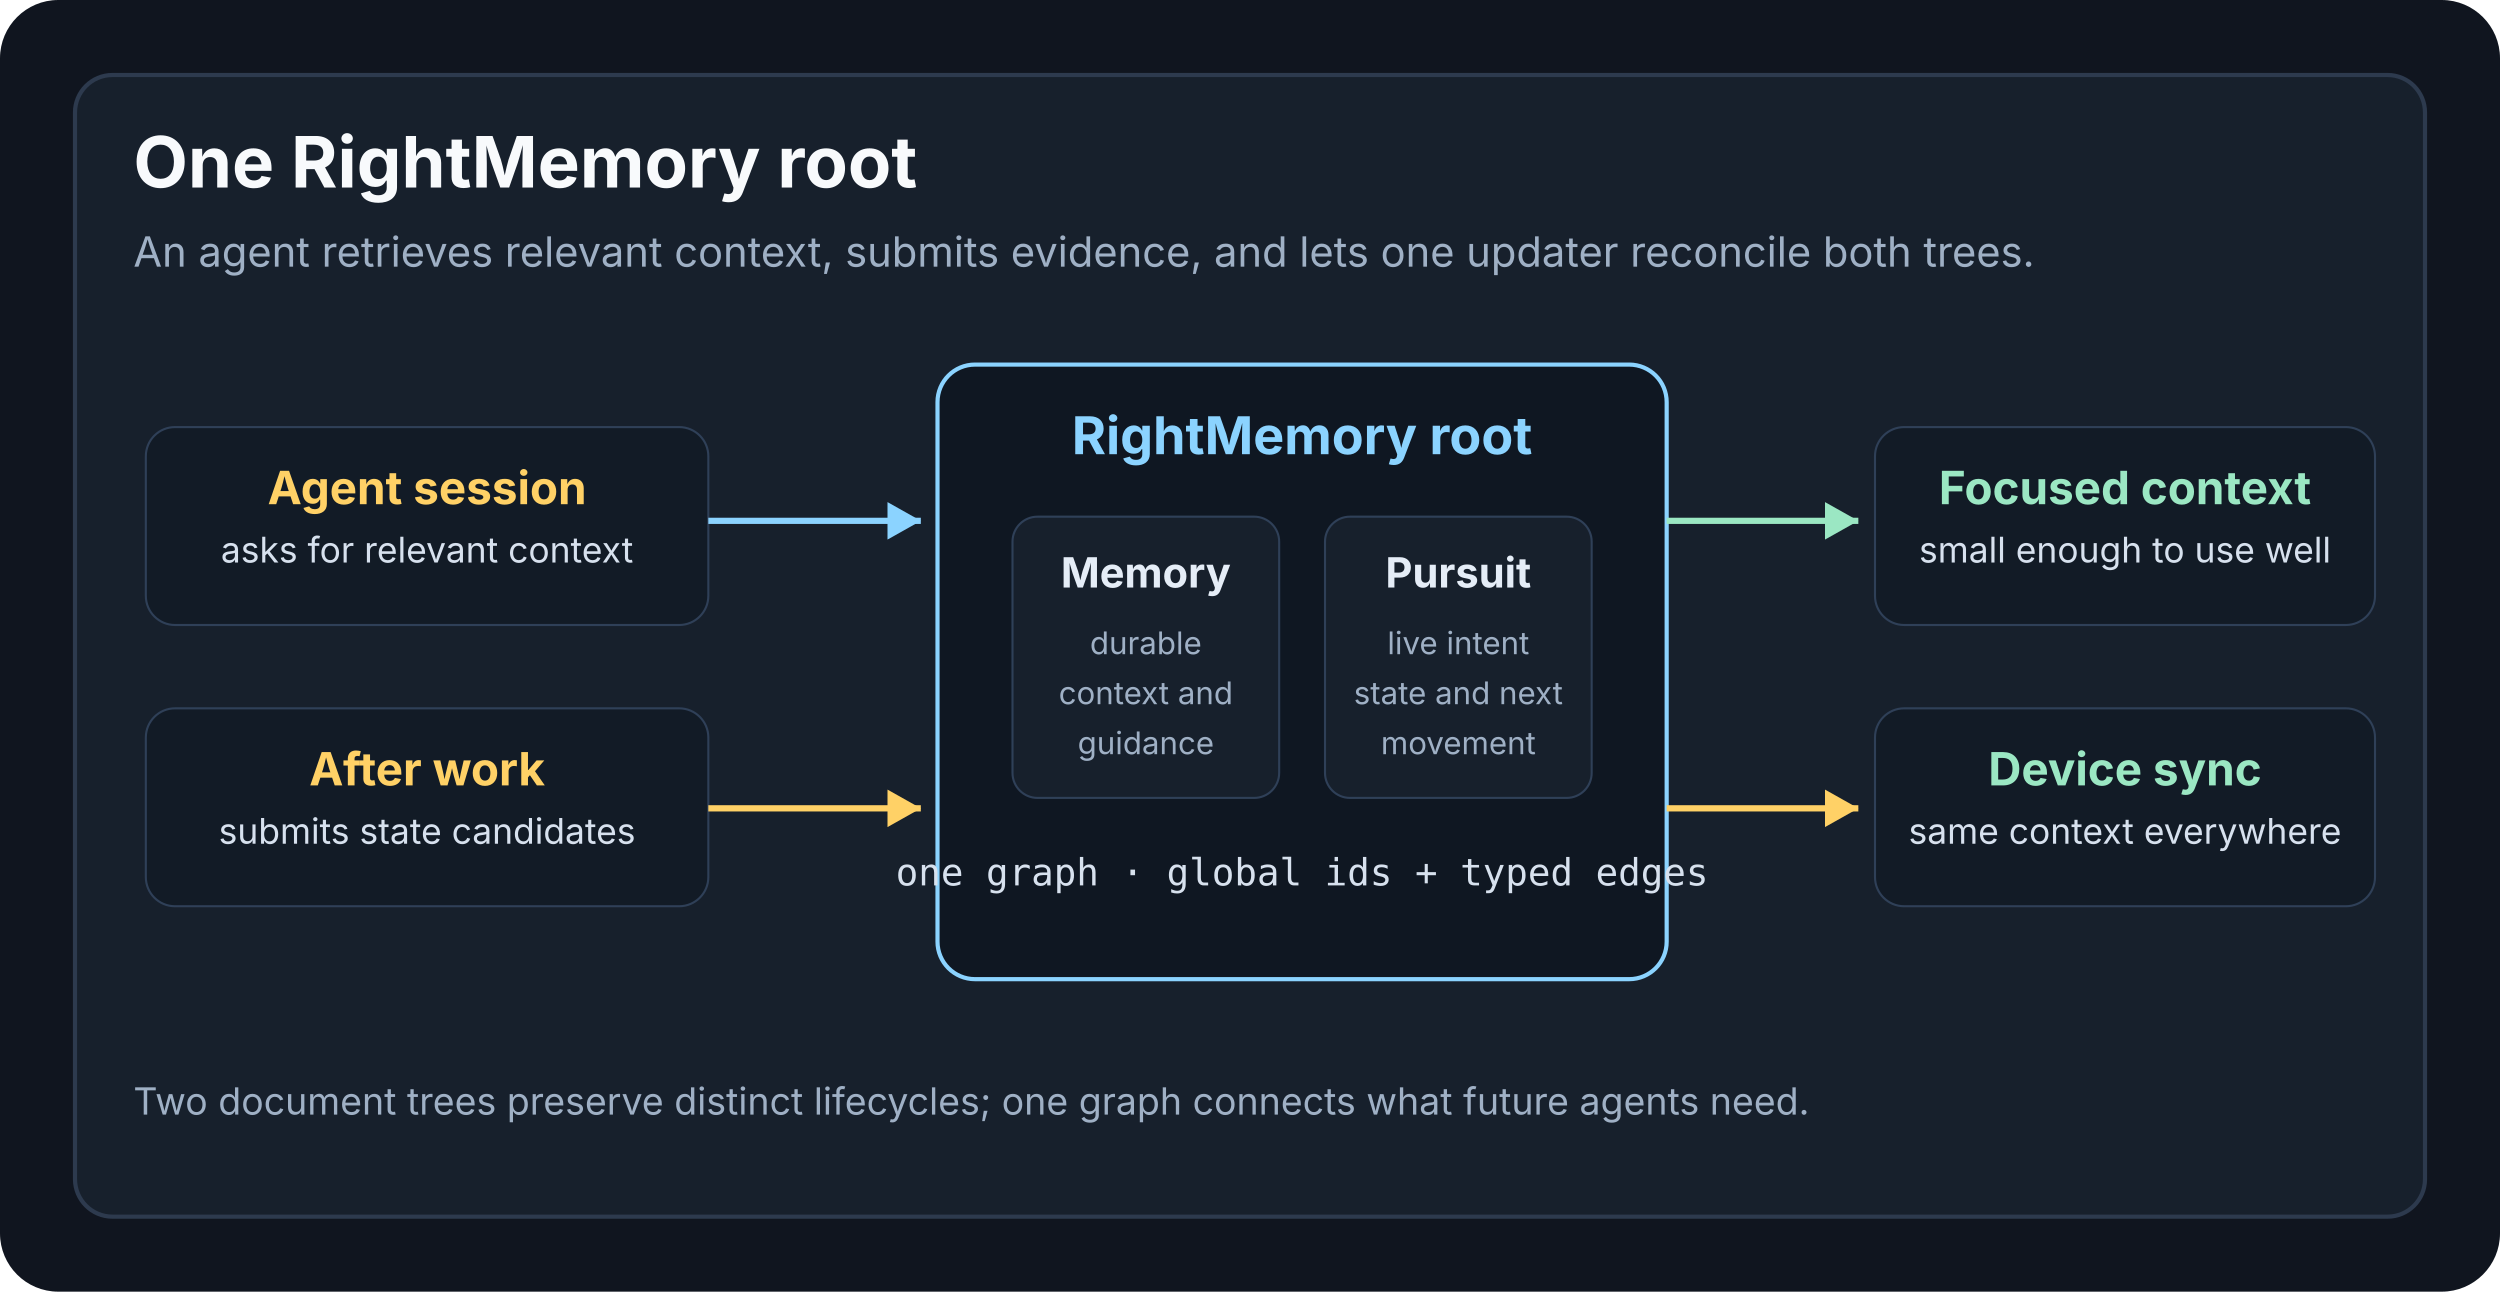
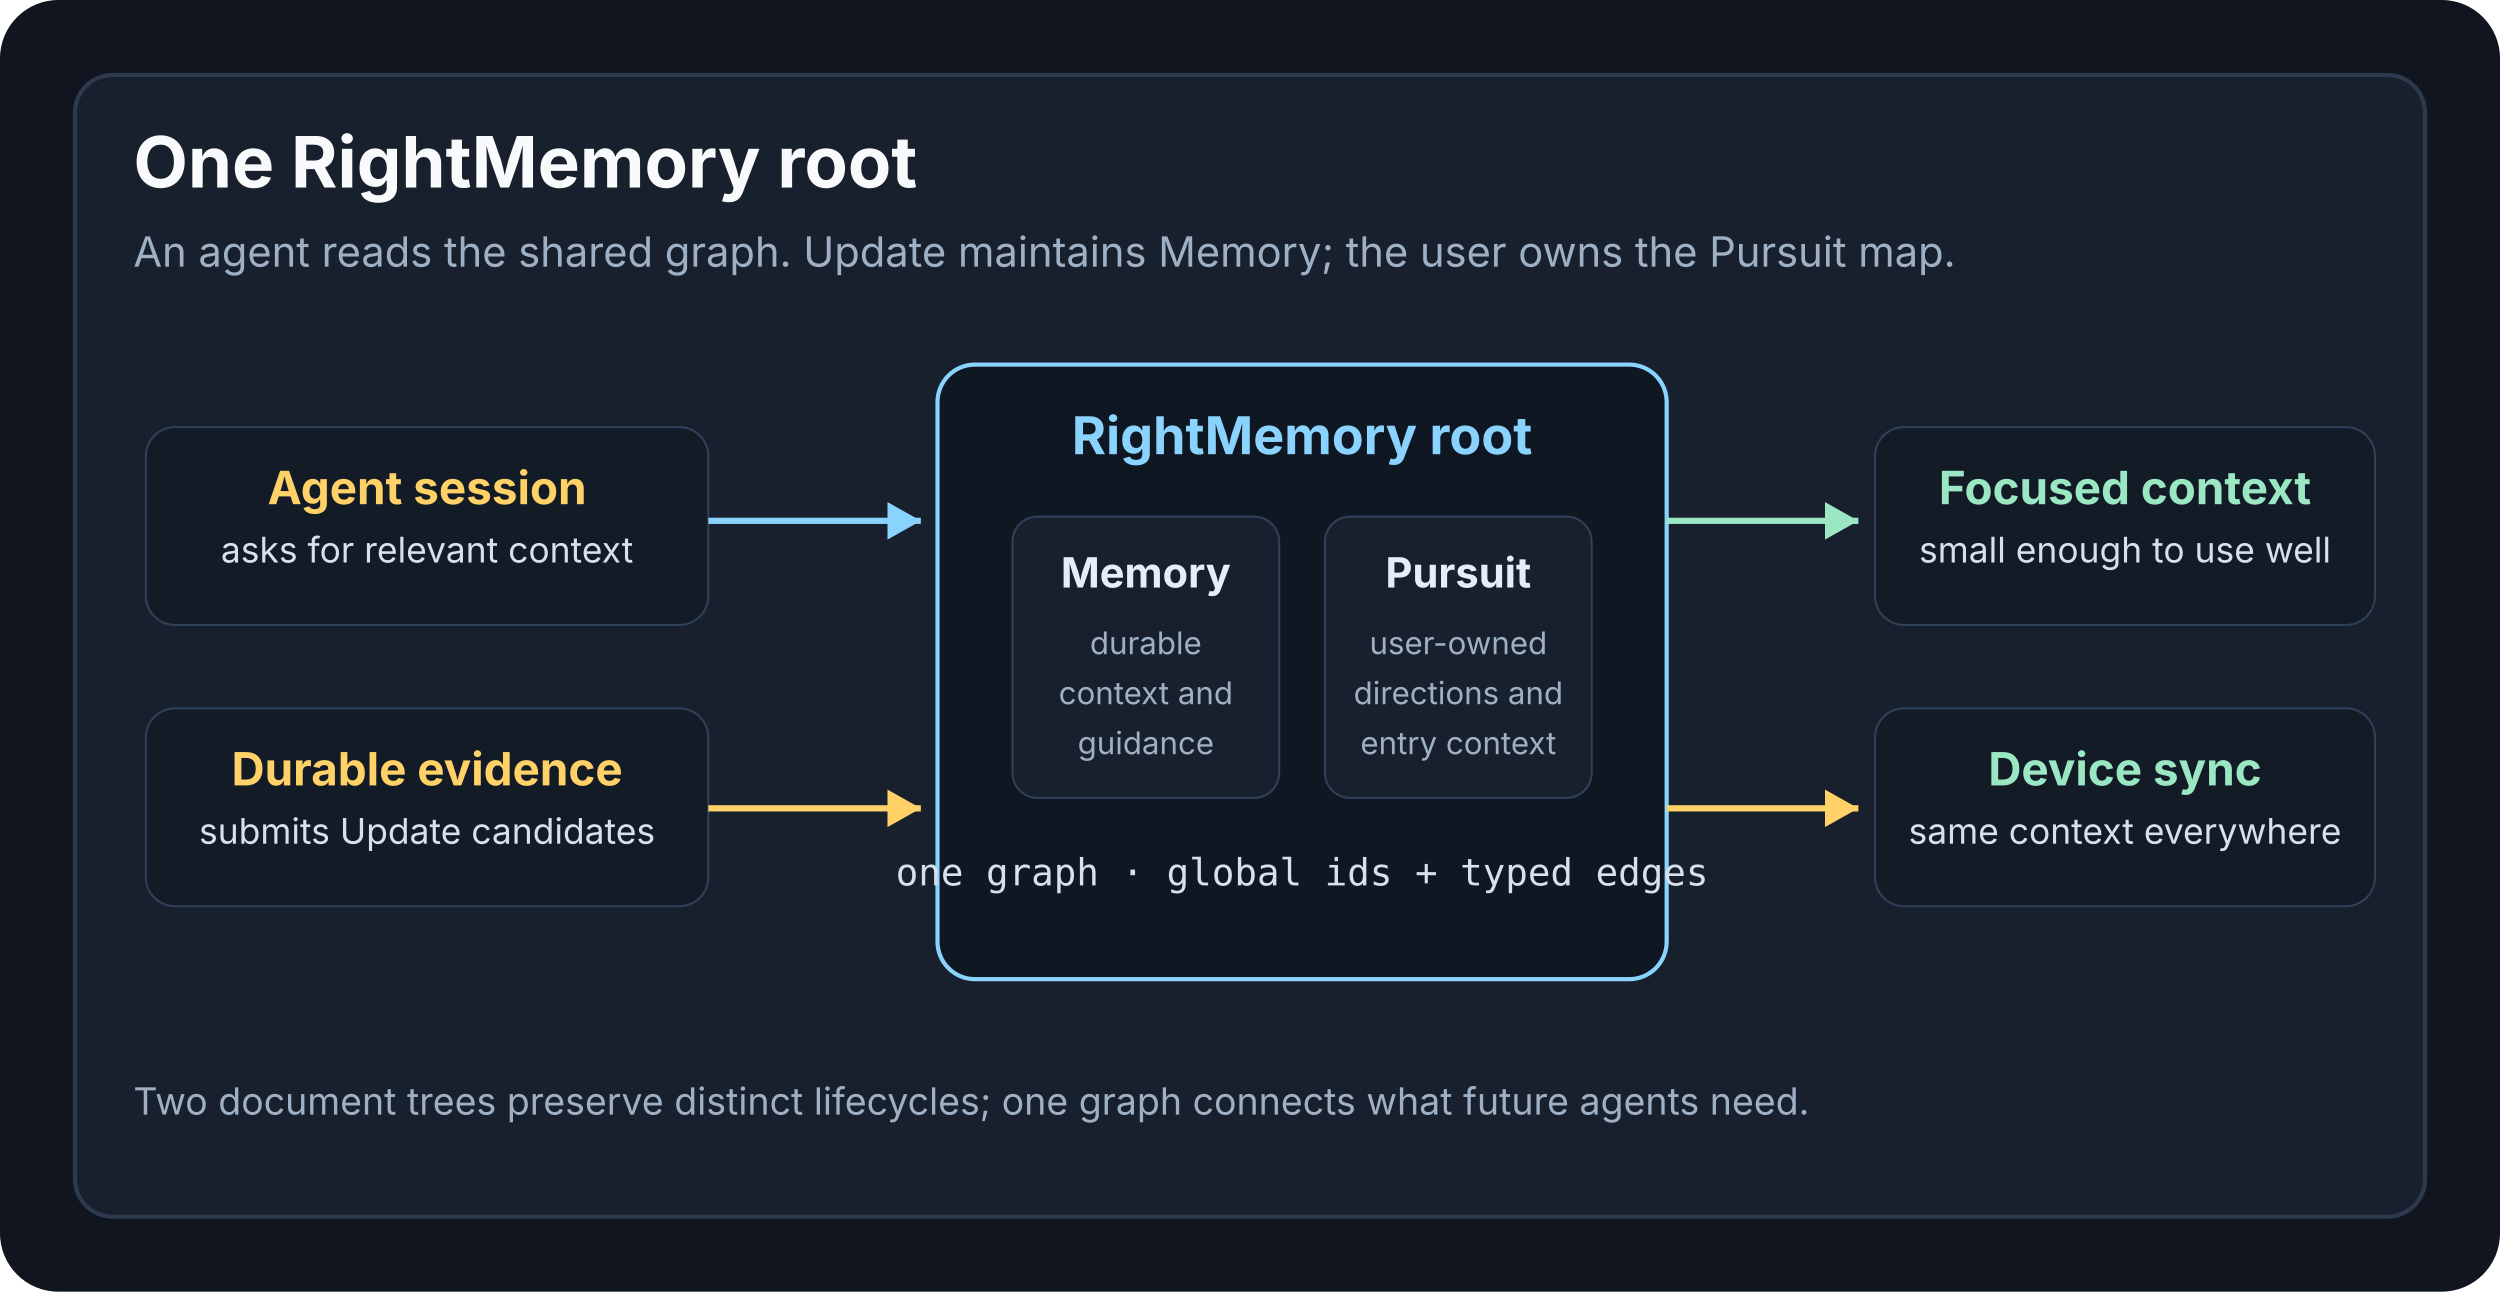
<svg xmlns="http://www.w3.org/2000/svg" width="1200" height="620" viewBox="0 0 1200 620" role="img" aria-labelledby="title desc">
  <rect width="1200" height="620" rx="28" fill="#10151f" />
  <rect x="36" y="36" width="1128" height="548" rx="18" fill="#17202c" stroke="#2d3a4e" stroke-width="2" />
  <text x="64" y="90" fill="#f8fafc" font-family="Inter, ui-sans-serif, system-ui, -apple-system, BlinkMacSystemFont, sans-serif" font-size="34" font-weight="700">One RightMemory root</text>
-   <text x="64" y="128" fill="#9fb0c5" font-family="Inter, ui-sans-serif, system-ui, sans-serif" font-size="20">An agent retrieves relevant context, submits evidence, and lets one updater reconcile both trees.</text>
+   <text x="64" y="128" fill="#9fb0c5" font-family="Inter, ui-sans-serif, system-ui, sans-serif" font-size="20">An agent reads the shared graph. Update maintains Memory; the user owns the Pursuit map.</text>
  <rect x="70" y="205" width="270" height="95" rx="14" fill="#121b26" stroke="#2f4058" />
  <text x="205" y="242" text-anchor="middle" fill="#ffd166" font-family="Inter, ui-sans-serif, system-ui, sans-serif" font-size="22" font-weight="700">Agent session</text>
  <text x="205" y="270" text-anchor="middle" fill="#d7e1ee" font-family="Inter, ui-sans-serif, system-ui, sans-serif" font-size="17">asks for relevant context</text>
  <rect x="70" y="340" width="270" height="95" rx="14" fill="#121b26" stroke="#2f4058" />
-   <text x="205" y="377" text-anchor="middle" fill="#ffd166" font-family="Inter, ui-sans-serif, system-ui, sans-serif" font-size="22" font-weight="700">After work</text>
-   <text x="205" y="405" text-anchor="middle" fill="#d7e1ee" font-family="Inter, ui-sans-serif, system-ui, sans-serif" font-size="17">submits state candidates</text>
+   <text x="205" y="377" text-anchor="middle" fill="#ffd166" font-family="Inter, ui-sans-serif, system-ui, sans-serif" font-size="22" font-weight="700">Durable evidence</text>
+   <text x="205" y="405" text-anchor="middle" fill="#d7e1ee" font-family="Inter, ui-sans-serif, system-ui, sans-serif" font-size="17">submits Update candidates</text>
  <rect x="450" y="175" width="350" height="295" rx="18" fill="#0f1722" stroke="#8bd3ff" stroke-width="2" />
  <text x="625" y="218" text-anchor="middle" fill="#8bd3ff" font-family="Inter, ui-sans-serif, system-ui, sans-serif" font-size="25" font-weight="700">RightMemory root</text>
  <rect x="486" y="248" width="128" height="135" rx="12" fill="#17202c" stroke="#2f4058" />
  <text x="550" y="282" text-anchor="middle" fill="#e5edf7" font-family="Inter, ui-sans-serif, system-ui, sans-serif" font-size="20" font-weight="700">Memory</text>
  <text x="550" y="314" text-anchor="middle" fill="#9fb0c5" font-family="Inter, ui-sans-serif, system-ui, sans-serif" font-size="15">durable</text>
  <text x="550" y="338" text-anchor="middle" fill="#9fb0c5" font-family="Inter, ui-sans-serif, system-ui, sans-serif" font-size="15">context and</text>
  <text x="550" y="362" text-anchor="middle" fill="#9fb0c5" font-family="Inter, ui-sans-serif, system-ui, sans-serif" font-size="15">guidance</text>
  <rect x="636" y="248" width="128" height="135" rx="12" fill="#17202c" stroke="#2f4058" />
  <text x="700" y="282" text-anchor="middle" fill="#e5edf7" font-family="Inter, ui-sans-serif, system-ui, sans-serif" font-size="20" font-weight="700">Pursuit</text>
-   <text x="700" y="314" text-anchor="middle" fill="#9fb0c5" font-family="Inter, ui-sans-serif, system-ui, sans-serif" font-size="15">live intent</text>
-   <text x="700" y="338" text-anchor="middle" fill="#9fb0c5" font-family="Inter, ui-sans-serif, system-ui, sans-serif" font-size="15">state and next</text>
-   <text x="700" y="362" text-anchor="middle" fill="#9fb0c5" font-family="Inter, ui-sans-serif, system-ui, sans-serif" font-size="15">movement</text>
+   <text x="700" y="314" text-anchor="middle" fill="#9fb0c5" font-family="Inter, ui-sans-serif, system-ui, sans-serif" font-size="15">user-owned</text>
+   <text x="700" y="338" text-anchor="middle" fill="#9fb0c5" font-family="Inter, ui-sans-serif, system-ui, sans-serif" font-size="15">directions and</text>
+   <text x="700" y="362" text-anchor="middle" fill="#9fb0c5" font-family="Inter, ui-sans-serif, system-ui, sans-serif" font-size="15">entry context</text>
  <text x="625" y="425" text-anchor="middle" fill="#d7e1ee" font-family="ui-monospace, SFMono-Regular, Menlo, Consolas, monospace" font-size="18">one graph · global ids + typed edges</text>
  <rect x="900" y="205" width="240" height="95" rx="14" fill="#121b26" stroke="#2f4058" />
  <text x="1020" y="242" text-anchor="middle" fill="#9be7c3" font-family="Inter, ui-sans-serif, system-ui, sans-serif" font-size="22" font-weight="700">Focused context</text>
  <text x="1020" y="270" text-anchor="middle" fill="#d7e1ee" font-family="Inter, ui-sans-serif, system-ui, sans-serif" font-size="17">small enough to use well</text>
  <rect x="900" y="340" width="240" height="95" rx="14" fill="#121b26" stroke="#2f4058" />
  <text x="1020" y="377" text-anchor="middle" fill="#9be7c3" font-family="Inter, ui-sans-serif, system-ui, sans-serif" font-size="22" font-weight="700">Device sync</text>
  <text x="1020" y="405" text-anchor="middle" fill="#d7e1ee" font-family="Inter, ui-sans-serif, system-ui, sans-serif" font-size="17">same context everywhere</text>
  <path d="M340 250 C380 250 402 250 442 250" stroke="#8bd3ff" stroke-width="3" fill="none" />
  <path d="M442 250 L426 241 L426 259 Z" fill="#8bd3ff" />
  <path d="M800 250 C836 250 856 250 892 250" stroke="#9be7c3" stroke-width="3" fill="none" />
  <path d="M892 250 L876 241 L876 259 Z" fill="#9be7c3" />
  <path d="M340 388 C380 388 402 388 442 388" stroke="#ffd166" stroke-width="3" fill="none" />
  <path d="M442 388 L426 379 L426 397 Z" fill="#ffd166" />
  <path d="M800 388 C836 388 856 388 892 388" stroke="#ffd166" stroke-width="3" fill="none" />
  <path d="M892 388 L876 379 L876 397 Z" fill="#ffd166" />
  <text x="64" y="535" fill="#9fb0c5" font-family="Inter, ui-sans-serif, system-ui, sans-serif" font-size="18">Two document trees preserve distinct lifecycles; one graph connects what future agents need.</text>
</svg>
